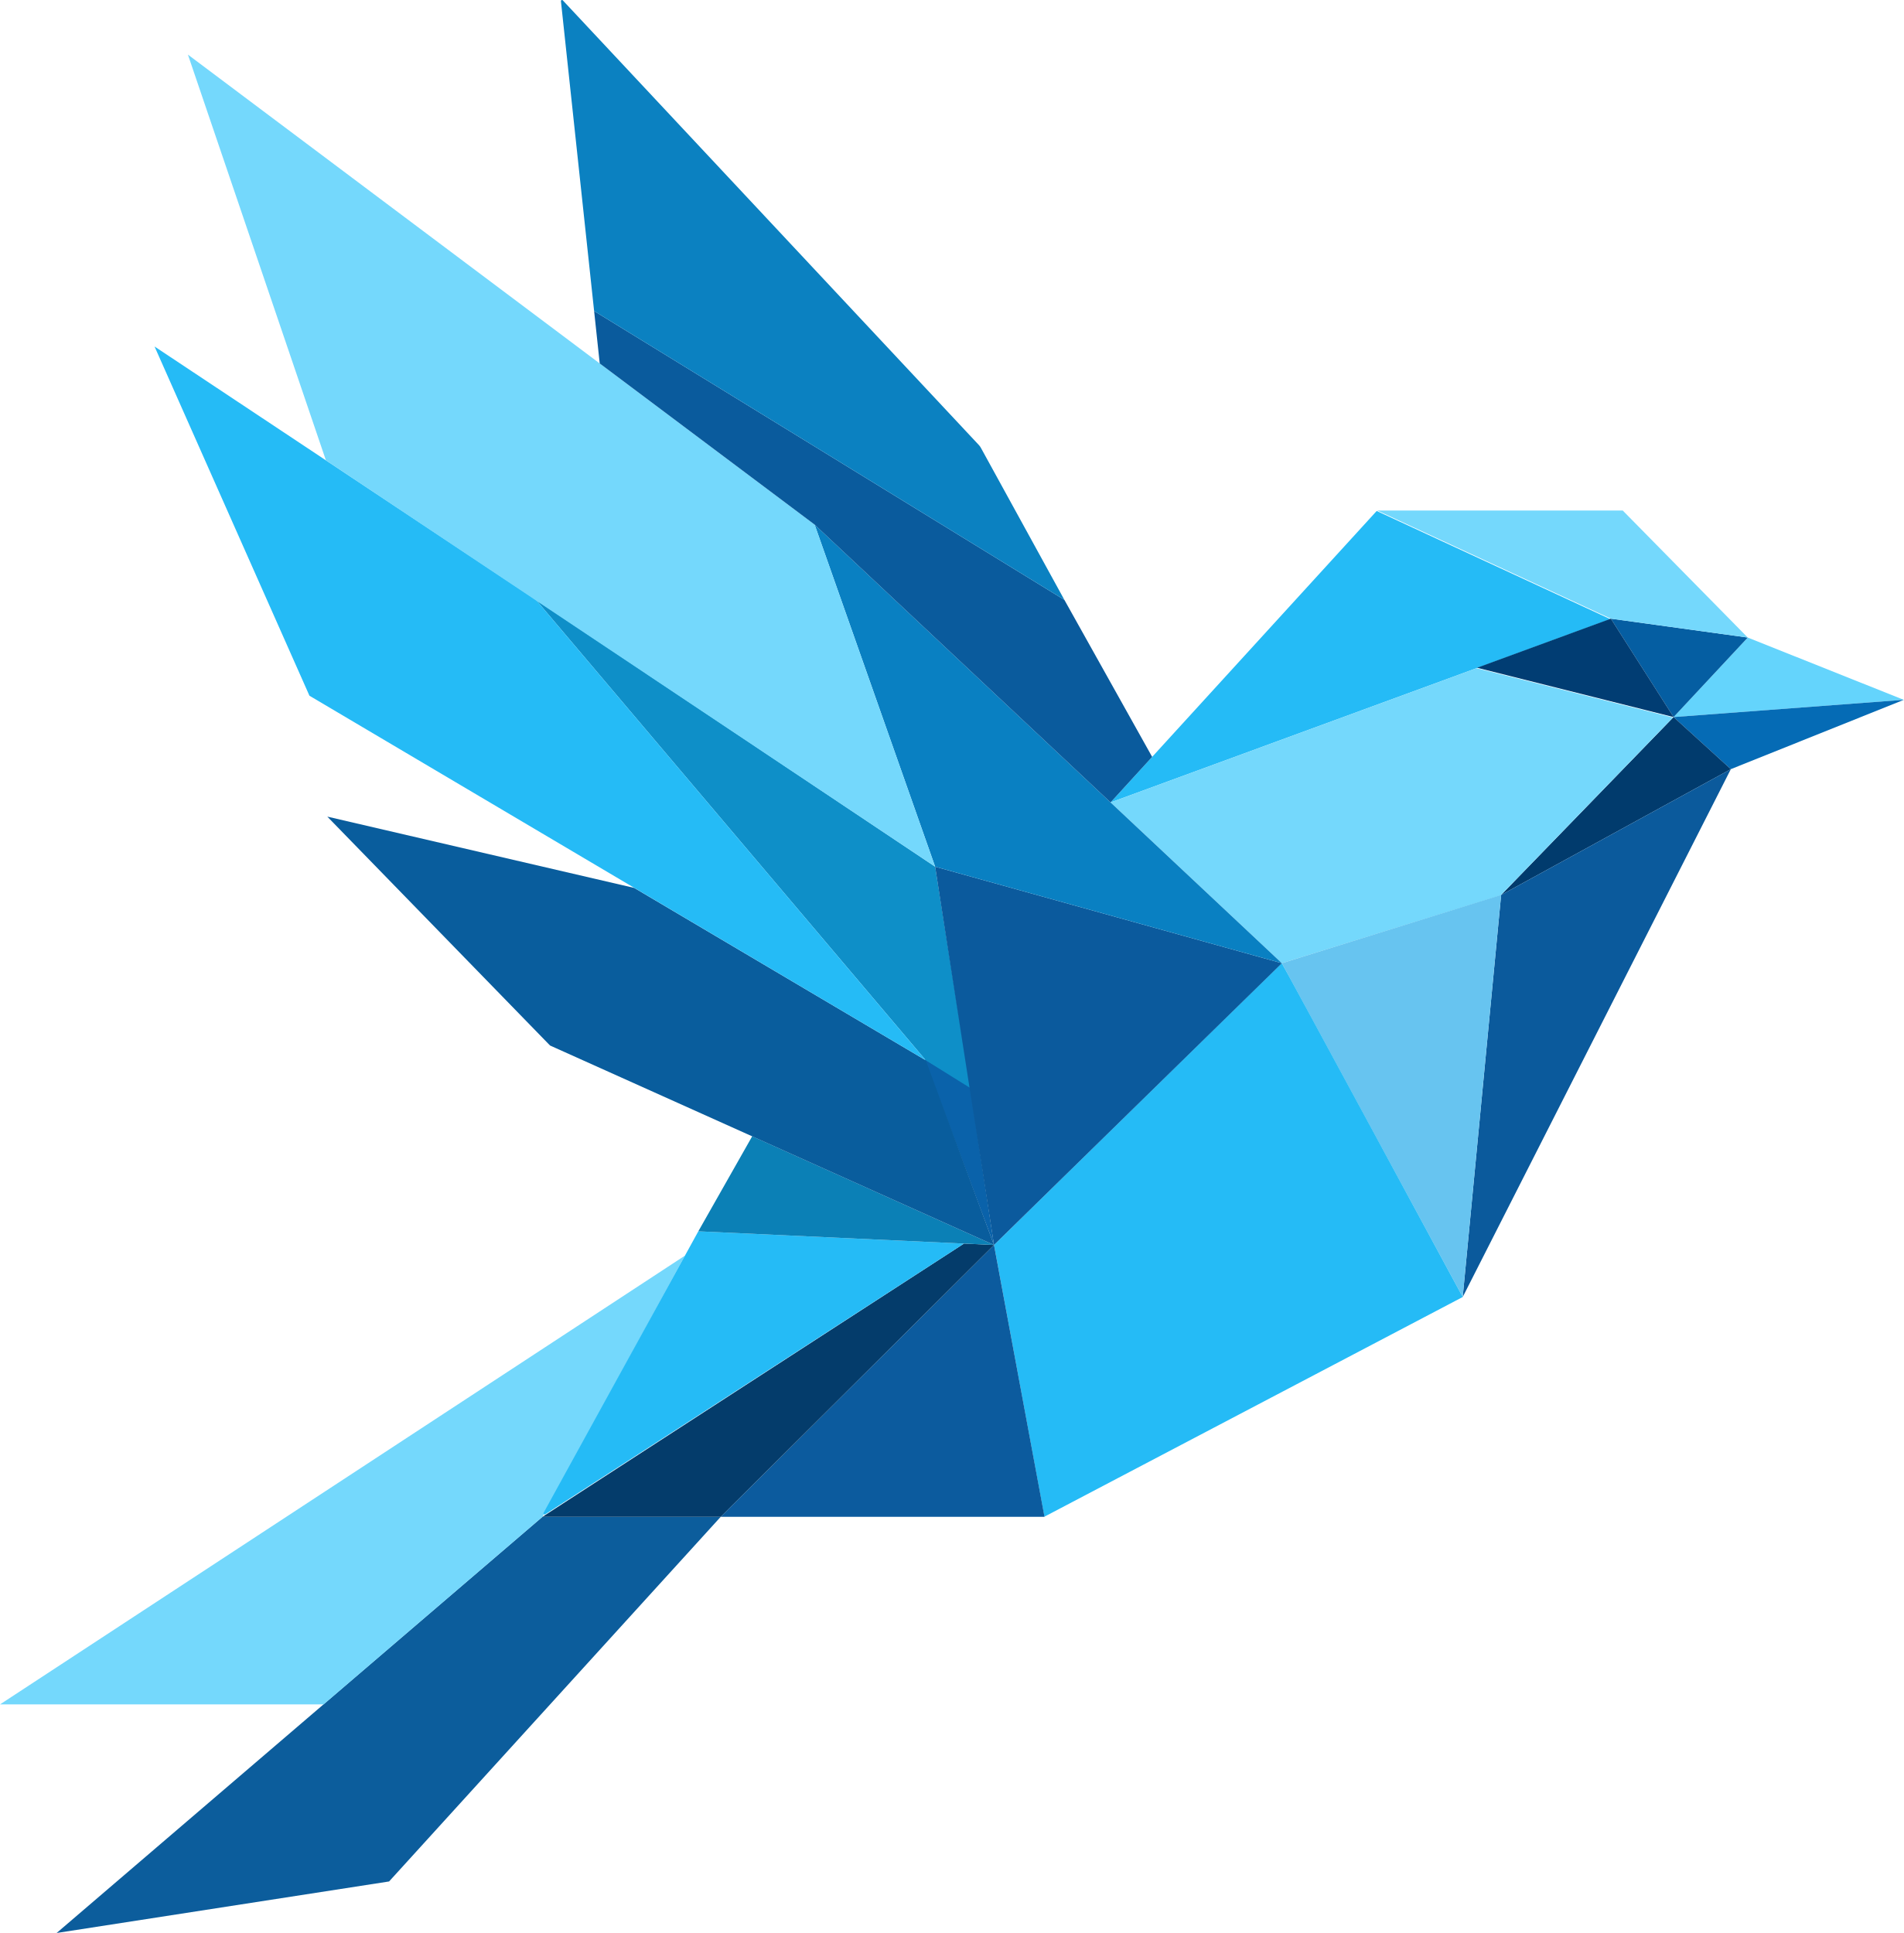
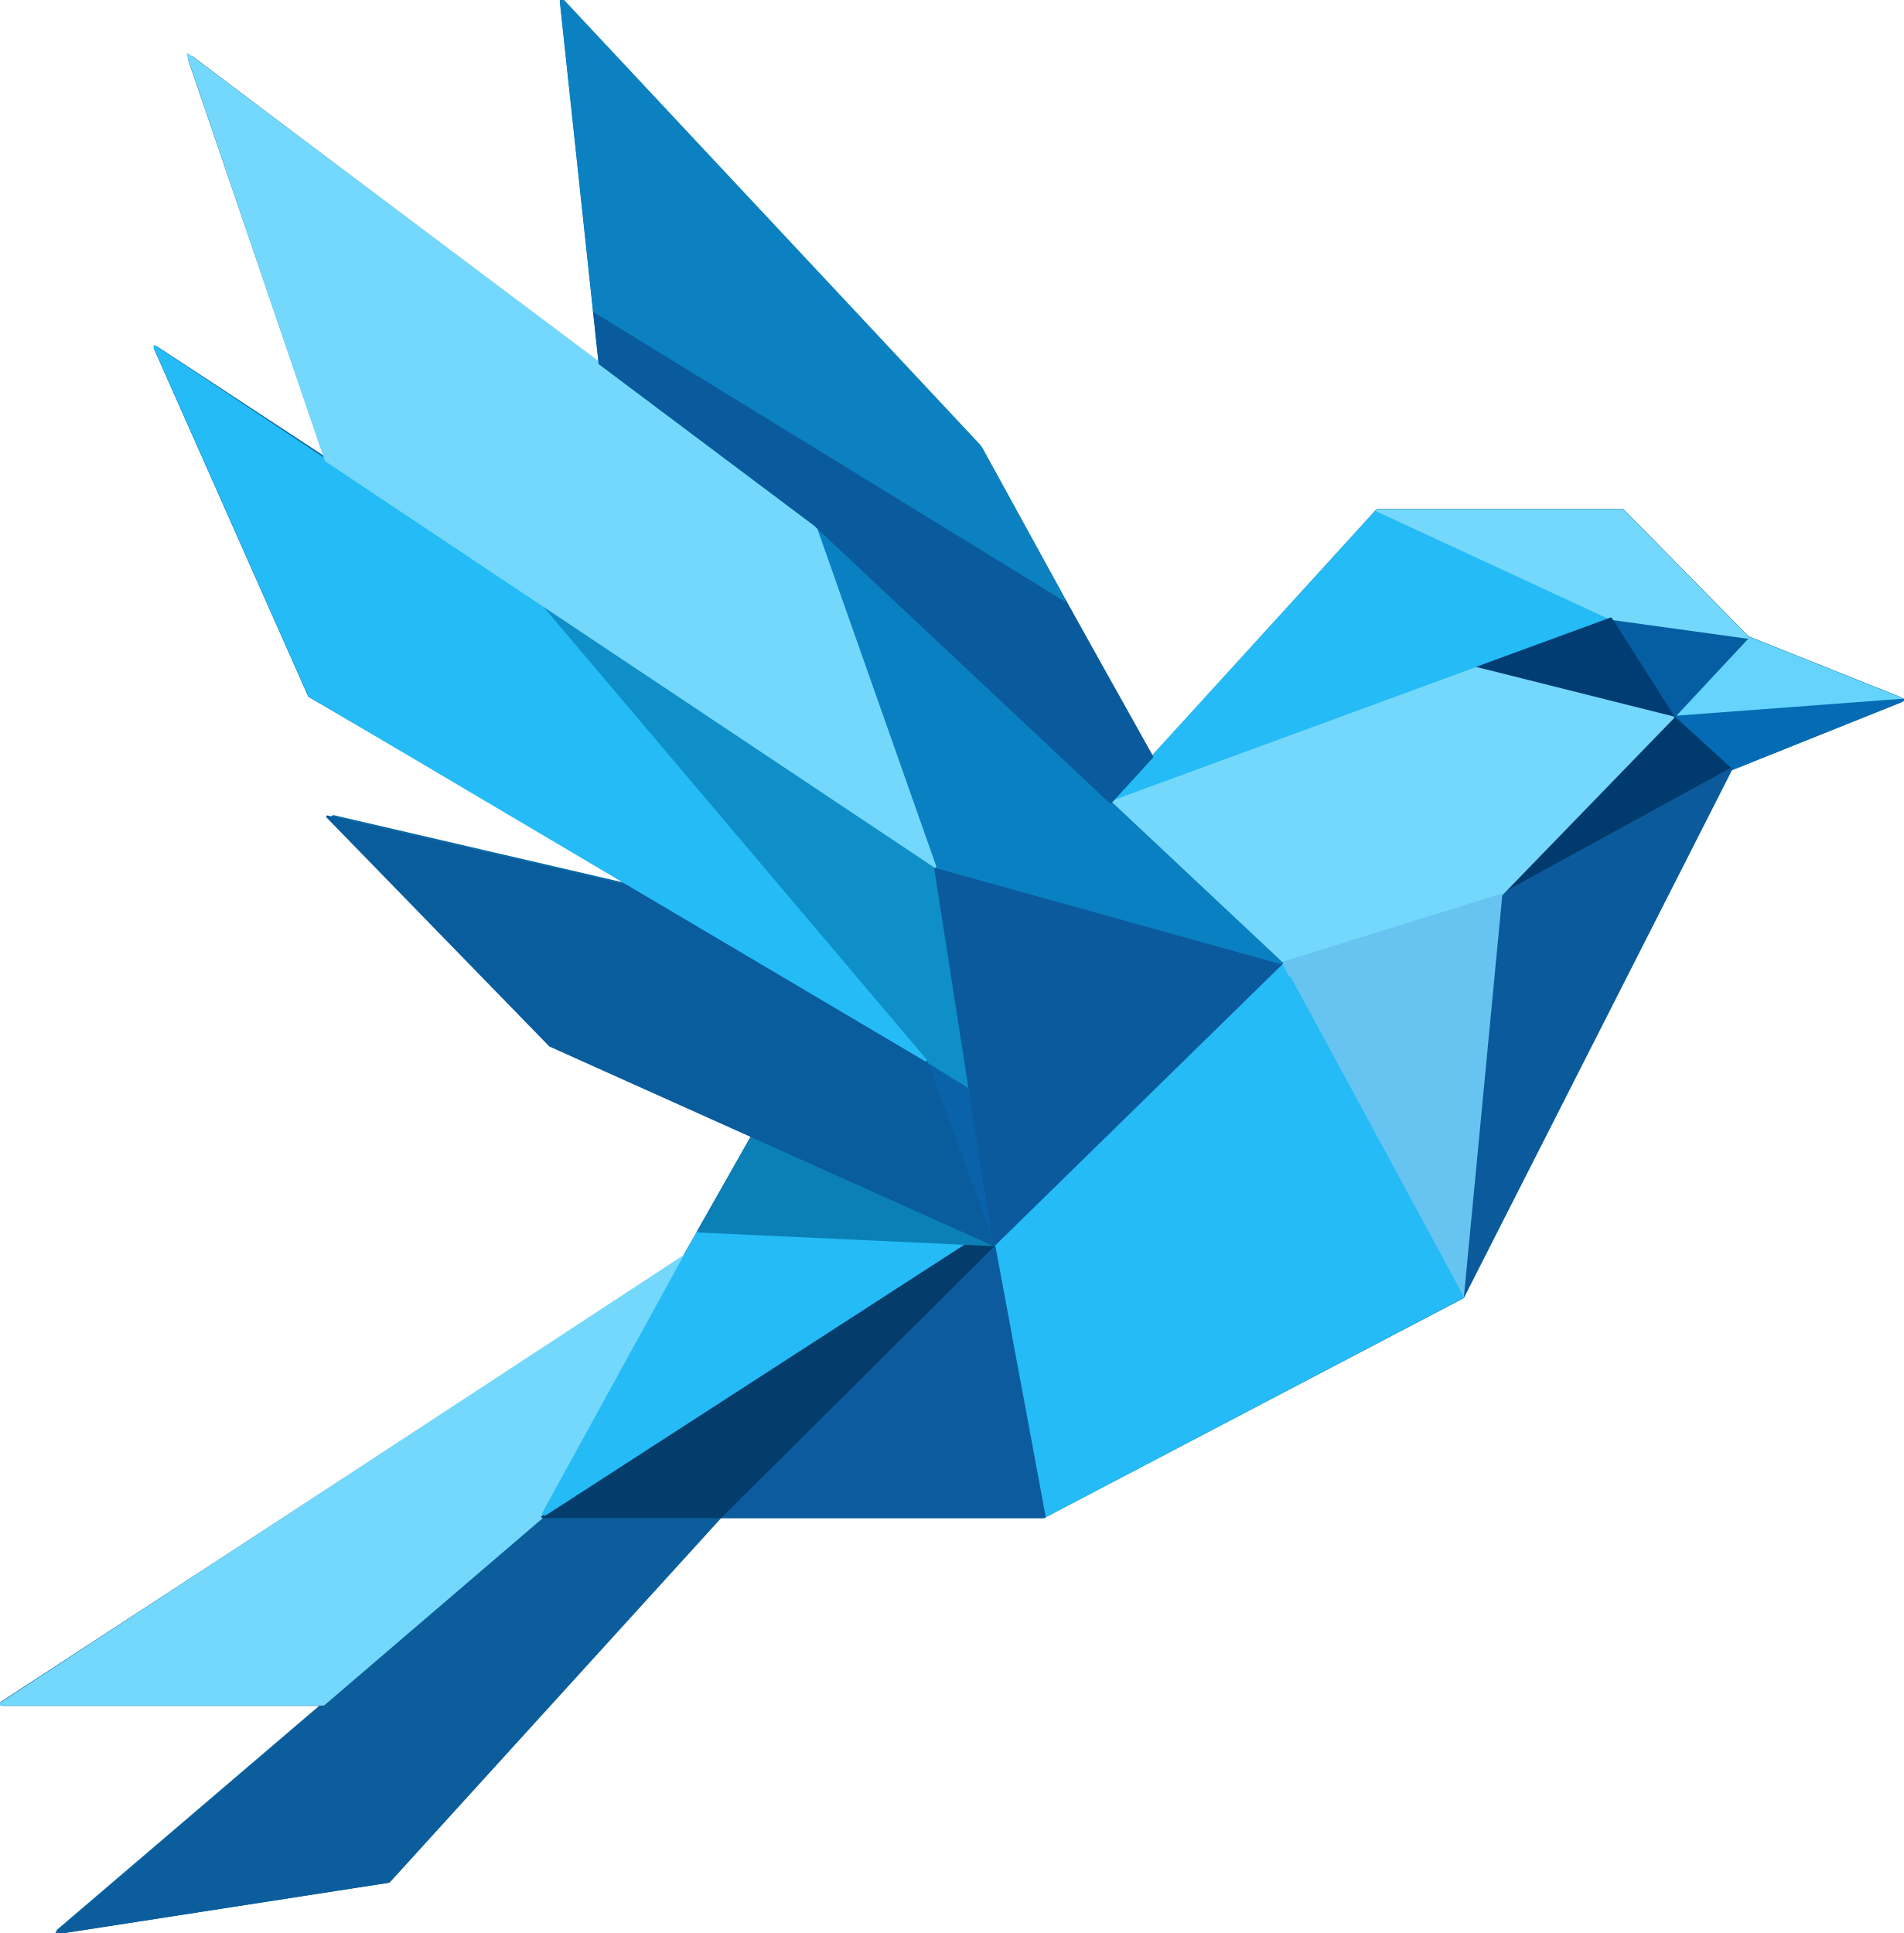
<svg xmlns="http://www.w3.org/2000/svg" viewBox="0 0 646.164 656.207">
  <g id="u4f71268b07-Layer_1" data-name="Layer 1">
-     <path d="M645.08 238.013 L587.459 261.111 L496.455 440.305 L354.108 514.919 L244.209 514.919 L131.654 638.712 L20.024 656.019 C19.677 656.073 19.477 655.638 19.744 655.41 L109.652 578.612 L0.629 578.612 C0.393 578.612 0.302 578.305 0.499 578.176 L232.005 427.077 L255.758 385.181 L187.875 354.711 L112.969 277.72 C112.767 277.512 112.961 277.169 113.243 277.234 L216.449 301.215 L105.03 236.18 L52.666 118.109 C52.603 117.968 52.763 117.833 52.892 117.917 L110.665 155.808 L64.336 20.176 C64.167 19.68 64.741 19.264 65.159 19.579 L203.776 123.978 L190.55 0.474 C190.53 0.291 190.754 0.189 190.879 0.323 L332.683 151.909 C332.797 152.031 332.895 152.166 332.976 152.313 L390.775 257.589 L467.459 173.308 L550.769 173.308 L593.204 216.436 L645.08 237.146 C645.471 237.302 645.471 237.857 645.08 238.013 Z" fill="none" />
-     <path d="M19.216 656.207 L184.125 514.919 L244.614 514.919 L132.058 638.712 Z" fill="#0c5d9c" />
-     <path d="M0 578.607 L109.82 578.607 L184.125 514.919 L232.47 426.256 Z" fill="#74d8fc" />
-     <path d="M593.204 216.436 L568.028 243.429 L646.164 237.579 Z" fill="#64d4fc" />
-     <path d="M568.028 243.429 L587.459 261.111 L646.164 237.579 Z" fill="#056bb5" />
-     <path d="M593.204 216.436 L546.739 210.022 L568.028 243.429 Z" fill="#055ea2" />
-     <path d="M546.538 210.174 L376.937 272.405 L467.258 173.46 Z" fill="#25bbf6" />
-     <path d="M593.204 216.436 L546.739 210.022 L467.459 173.308 L550.769 173.308 Z" fill="#74d8fc" />
-     <path d="M546.739 210.022 L568.028 243.429 L501.33 226.684 Z" fill="#013d73" />
-     <path d="M568.028 243.429 L509.499 303.809 L587.459 261.111 Z" fill="#013b6d" />
-     <path d="M509.499 303.809 L496.455 440.305 L587.459 261.111 Z" fill="#0b5a9c" />
-     <path d="M509.298 303.961 L435.073 326.989 L376.937 272.405 L501.13 226.835 L567.827 243.581 Z" fill="#74d8fc" />
-     <path d="M509.499 303.809 L496.455 440.305 L435.073 326.989 Z" fill="#67c4f0" />
-     <path d="M354.475 514.879 L496.455 440.305 C496.455 440.305 435.133 326.853 435.035 326.95 L337.371 422.64 C337.371 422.64 337.371 422.64 337.371 422.64" fill="#25bbf6" />
-     <path d="M337.371 422.64 L354.513 514.919 L244.614 514.919 Z" fill="#0c5b9e" />
-     <path d="M244.614 514.919 L184.125 514.919 L327.181 422.169 L337.371 422.64 Z" fill="#043c6b" />
-     <path d="M185.043 514.081 L327.181 422.169 L237.015 417.999 L184.496 513.571 C184.302 513.922 184.706 514.298 185.043 514.081 Z" fill="#25bbf6" />
-     <path d="M237.015 417.999 L255.301 385.746 L337.371 422.64 Z" fill="#0b80b6" />
-     <path d="M337.371 422.64 L329.268 368.891 L313.755 359.481 Z" fill="#0a62aa" />
-     <path d="M329.34 369.371 L314.224 359.953 L181.96 203.674 L317.394 294.218 Z" fill="#0e8fc8" />
-     <path d="M435.073 326.989 L337.371 422.64 L317.394 294.218 Z" fill="#0b5a9d" />
-     <path d="M435.073 326.989 L276.498 178.103 L317.394 294.218 Z" fill="#0980c2" />
-     <path d="M337.371 422.64 L314.224 359.953 L215.265 301.43 L111.095 277.225 L186.691 354.926 Z" fill="#095d9d" />
-     <path d="M314.224 359.953 L105.03 236.18 L52.453 117.629 L181.96 203.674 Z" fill="#25bbf6" />
-     <path d="M276.498 178.103 L317.394 294.218 L110.618 156.274 L63.777 18.538 Z" fill="#74d8fc" />
-     <path d="M376.937 272.405 L391.051 256.944 L361.259 203.643 L201.647 105.587 L203.553 123.386 L276.498 178.103 Z" fill="#0a5b9d" />
-     <path id="u4f71268b07-_Path_" data-name="&lt;Path&gt;" d="M361.259 203.643 L332.903 151.996 C332.723 151.667 332.502 151.362 332.246 151.089 L191.018 0.118 C190.776 -0.14 190.345 0.057 190.383 0.408 L201.647 105.587 Z" fill="#0b81c1" />
+     <path d="M645.08 238.013 L587.459 261.111 L496.455 440.305 L354.108 514.919 L244.209 514.919 L131.654 638.712 L20.024 656.019 C19.677 656.073 19.477 655.638 19.744 655.41 L109.652 578.612 L0.629 578.612 C0.393 578.612 0.302 578.305 0.499 578.176 L232.005 427.077 L255.758 385.181 L187.875 354.711 L112.969 277.72 C112.767 277.512 112.961 277.169 113.243 277.234 L216.449 301.215 L105.03 236.18 L52.666 118.109 C52.603 117.968 52.763 117.833 52.892 117.917 L110.665 155.808 L64.336 20.176 C64.167 19.68 64.741 19.264 65.159 19.579 L203.776 123.978 L190.55 0.474 C190.53 0.291 190.754 0.189 190.879 0.323 L332.683 151.909 C332.797 152.031 332.895 152.166 332.976 152.313 L390.775 257.589 L467.459 173.308 L550.769 173.308 L593.204 216.436 L645.08 237.146 C645.471 237.302 645.471 237.857 645.08 238.013 Z" fill="#0a6aa8" stroke="#0a6aa8" stroke-width="1" stroke-linejoin="round" />
+     <path d="M19.216 656.207 L184.125 514.919 L244.614 514.919 L132.058 638.712 Z" fill="#0c5d9c" stroke="#0c5d9c" stroke-width="0.8" stroke-linejoin="round" />
+     <path d="M0 578.607 L109.82 578.607 L184.125 514.919 L232.47 426.256 Z" fill="#74d8fc" stroke="#74d8fc" stroke-width="0.8" stroke-linejoin="round" />
+     <path d="M593.204 216.436 L568.028 243.429 L646.164 237.579 Z" fill="#64d4fc" stroke="#64d4fc" stroke-width="0.8" stroke-linejoin="round" />
+     <path d="M568.028 243.429 L587.459 261.111 L646.164 237.579 Z" fill="#056bb5" stroke="#056bb5" stroke-width="0.8" stroke-linejoin="round" />
+     <path d="M593.204 216.436 L546.739 210.022 L568.028 243.429 Z" fill="#055ea2" stroke="#055ea2" stroke-width="0.8" stroke-linejoin="round" />
+     <path d="M546.538 210.174 L376.937 272.405 L467.258 173.46 Z" fill="#25bbf6" stroke="#25bbf6" stroke-width="0.8" stroke-linejoin="round" />
+     <path d="M593.204 216.436 L546.739 210.022 L467.459 173.308 L550.769 173.308 Z" fill="#74d8fc" stroke="#74d8fc" stroke-width="0.8" stroke-linejoin="round" />
+     <path d="M546.739 210.022 L568.028 243.429 L501.33 226.684 Z" fill="#013d73" stroke="#013d73" stroke-width="0.8" stroke-linejoin="round" />
+     <path d="M568.028 243.429 L509.499 303.809 L587.459 261.111 Z" fill="#013b6d" stroke="#013b6d" stroke-width="0.8" stroke-linejoin="round" />
+     <path d="M509.499 303.809 L496.455 440.305 L587.459 261.111 Z" fill="#0b5a9c" stroke="#0b5a9c" stroke-width="0.8" stroke-linejoin="round" />
+     <path d="M509.298 303.961 L435.073 326.989 L376.937 272.405 L501.13 226.835 L567.827 243.581 Z" fill="#74d8fc" stroke="#74d8fc" stroke-width="0.8" stroke-linejoin="round" />
+     <path d="M509.499 303.809 L496.455 440.305 L435.073 326.989 Z" fill="#67c4f0" stroke="#67c4f0" stroke-width="0.8" stroke-linejoin="round" />
+     <path d="M354.475 514.879 L496.455 440.305 C496.455 440.305 435.133 326.853 435.035 326.95 L337.371 422.64 C337.371 422.64 337.371 422.64 337.371 422.64" fill="#25bbf6" stroke="#25bbf6" stroke-width="0.8" stroke-linejoin="round" />
+     <path d="M337.371 422.64 L354.513 514.919 L244.614 514.919 Z" fill="#0c5b9e" stroke="#0c5b9e" stroke-width="0.8" stroke-linejoin="round" />
+     <path d="M244.614 514.919 L184.125 514.919 L327.181 422.169 L337.371 422.64 Z" fill="#043c6b" stroke="#043c6b" stroke-width="0.8" stroke-linejoin="round" />
+     <path d="M185.043 514.081 L327.181 422.169 L237.015 417.999 L184.496 513.571 C184.302 513.922 184.706 514.298 185.043 514.081 Z" fill="#25bbf6" stroke="#25bbf6" stroke-width="0.8" stroke-linejoin="round" />
+     <path d="M237.015 417.999 L255.301 385.746 L337.371 422.64 Z" fill="#0b80b6" stroke="#0b80b6" stroke-width="0.8" stroke-linejoin="round" />
+     <path d="M337.371 422.64 L329.268 368.891 L313.755 359.481 Z" fill="#0a62aa" stroke="#0a62aa" stroke-width="0.8" stroke-linejoin="round" />
+     <path d="M329.34 369.371 L314.224 359.953 L181.96 203.674 L317.394 294.218 Z" fill="#0e8fc8" stroke="#0e8fc8" stroke-width="0.8" stroke-linejoin="round" />
+     <path d="M435.073 326.989 L337.371 422.64 L317.394 294.218 Z" fill="#0b5a9d" stroke="#0b5a9d" stroke-width="0.8" stroke-linejoin="round" />
+     <path d="M435.073 326.989 L276.498 178.103 L317.394 294.218 Z" fill="#0980c2" stroke="#0980c2" stroke-width="0.8" stroke-linejoin="round" />
+     <path d="M337.371 422.64 L314.224 359.953 L215.265 301.43 L111.095 277.225 L186.691 354.926 Z" fill="#095d9d" stroke="#095d9d" stroke-width="0.8" stroke-linejoin="round" />
+     <path d="M314.224 359.953 L105.03 236.18 L52.453 117.629 L181.96 203.674 Z" fill="#25bbf6" stroke="#25bbf6" stroke-width="0.8" stroke-linejoin="round" />
+     <path d="M276.498 178.103 L317.394 294.218 L110.618 156.274 L63.777 18.538 Z" fill="#74d8fc" stroke="#74d8fc" stroke-width="0.8" stroke-linejoin="round" />
+     <path d="M376.937 272.405 L391.051 256.944 L361.259 203.643 L201.647 105.587 L203.553 123.386 L276.498 178.103 Z" fill="#0a5b9d" stroke="#0a5b9d" stroke-width="0.8" stroke-linejoin="round" />
+     <path id="u4f71268b07-_Path_" data-name="&lt;Path&gt;" d="M361.259 203.643 L332.903 151.996 C332.723 151.667 332.502 151.362 332.246 151.089 L191.018 0.118 C190.776 -0.14 190.345 0.057 190.383 0.408 L201.647 105.587 Z" fill="#0b81c1" stroke="#0b81c1" stroke-width="0.8" stroke-linejoin="round" />
  </g>
</svg>
